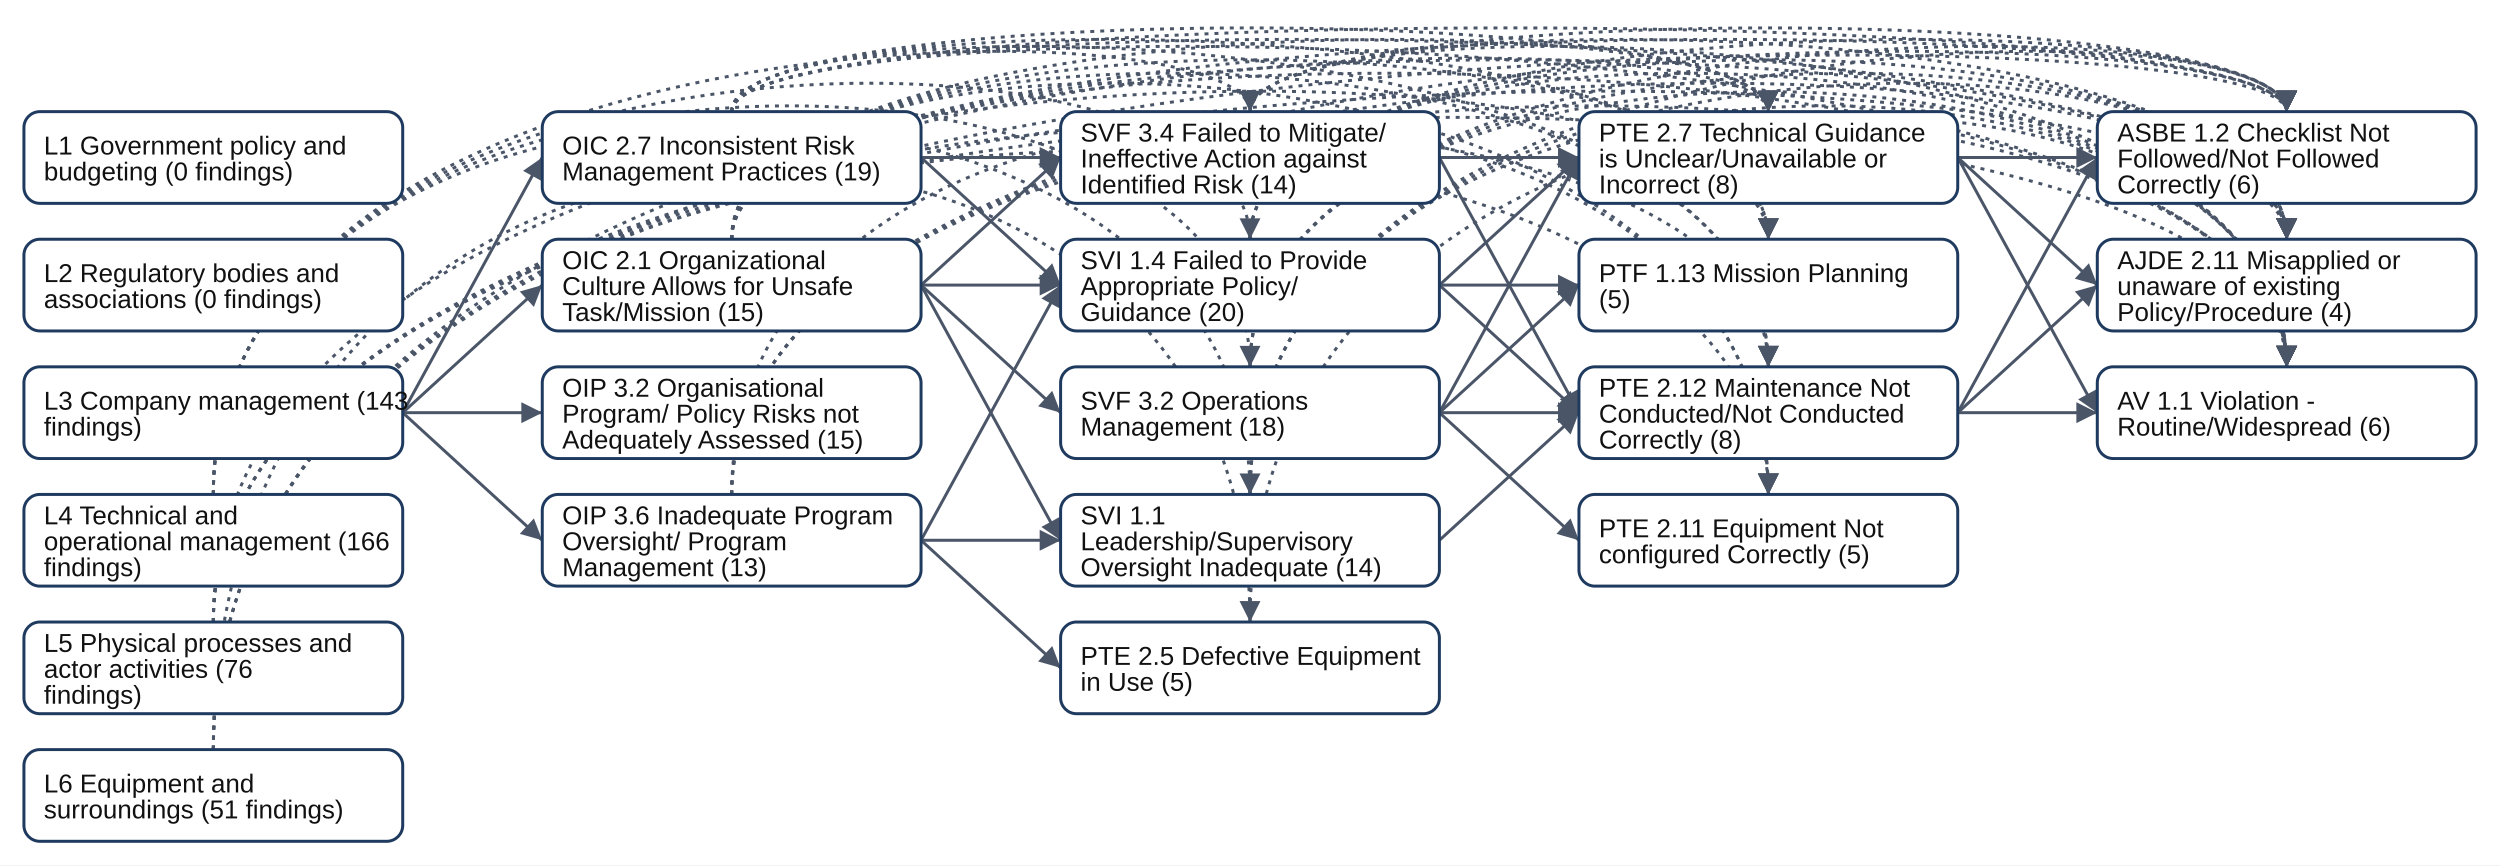
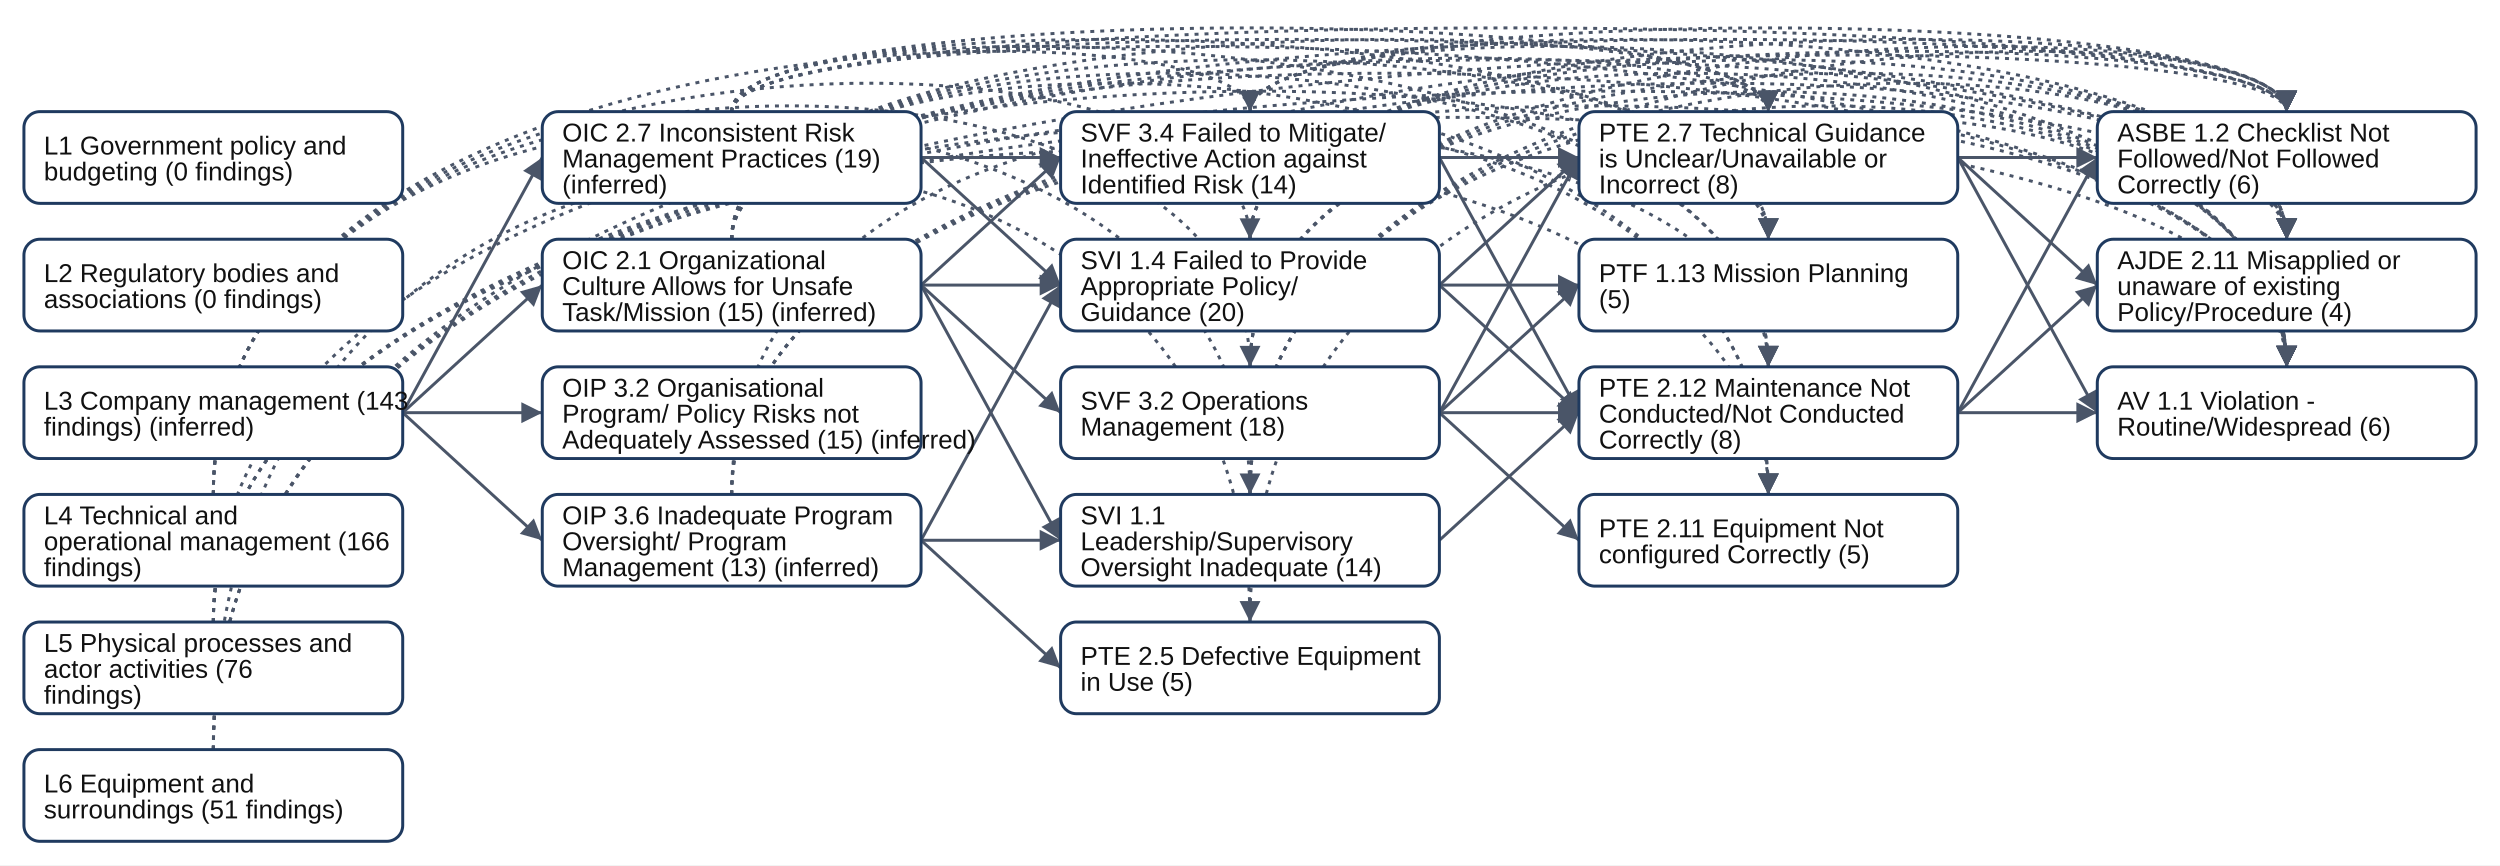
<svg xmlns="http://www.w3.org/2000/svg" class="graph" viewBox="0 0 1254 434" width="1254" height="434" role="group" aria-label="Graph of 22 nodes and 71 links">
  <style>svg{color:#4a5568}.node rect{fill:#fff;stroke:#1f3a5f;stroke-width:1.5}.node text{font-family:Arial,Helvetica,sans-serif;font-size:13px;fill:#111}.edge{fill:none;stroke:#4a5568;stroke-width:1.5}.edge.back{stroke-dasharray:5 4}.edge.skip{stroke-dasharray:2 3}</style>
  <rect width="100%" height="100%" fill="#fff" />
  <defs>
    <marker id="arr-accimap" viewBox="0 0 10 10" refX="10" refY="5" markerWidth="7" markerHeight="7" orient="auto-start-reverse">
      <path d="M0,0 L10,5 L0,10 z" fill="currentColor" />
    </marker>
  </defs>
  <path class="edge" d="M202,207 L272,79" marker-end="url(#arr-accimap)" />
  <path class="edge" d="M202,207 L272,143" marker-end="url(#arr-accimap)" />
  <path class="edge" d="M202,207 L272,207" marker-end="url(#arr-accimap)" />
  <path class="edge" d="M202,207 L272,271" marker-end="url(#arr-accimap)" />
  <path class="edge skip" d="M107,248 C107,0 627,0 627,120" marker-end="url(#arr-accimap)" />
  <path class="edge skip" d="M107,248 C107,0 627,0 627,184" marker-end="url(#arr-accimap)" />
  <path class="edge skip" d="M107,248 C107,0 627,0 627,56" marker-end="url(#arr-accimap)" />
  <path class="edge skip" d="M107,248 C107,0 627,0 627,248" marker-end="url(#arr-accimap)" />
  <path class="edge skip" d="M107,312 C107,0 1147,0 1147,56" marker-end="url(#arr-accimap)" />
  <path class="edge skip" d="M107,312 C107,0 1147,0 1147,184" marker-end="url(#arr-accimap)" />
  <path class="edge skip" d="M107,312 C107,0 887,0 887,120" marker-end="url(#arr-accimap)" />
  <path class="edge skip" d="M107,312 C107,0 1147,0 1147,120" marker-end="url(#arr-accimap)" />
  <path class="edge skip" d="M107,376 C107,0 887,0 887,184" marker-end="url(#arr-accimap)" />
  <path class="edge skip" d="M107,376 C107,0 887,0 887,56" marker-end="url(#arr-accimap)" />
  <path class="edge skip" d="M107,376 C107,0 887,0 887,248" marker-end="url(#arr-accimap)" />
  <path class="edge skip" d="M107,376 C107,0 627,0 627,312" marker-end="url(#arr-accimap)" />
  <path class="edge skip" d="M627,248 C627,0 1147,0 1147,56" marker-end="url(#arr-accimap)" />
  <path class="edge skip" d="M627,120 C627,0 1147,0 1147,56" marker-end="url(#arr-accimap)" />
  <path class="edge" d="M722,143 L792,79" marker-end="url(#arr-accimap)" />
  <path class="edge skip" d="M367,120 C367,0 1147,0 1147,184" marker-end="url(#arr-accimap)" />
  <path class="edge skip" d="M367,56 C367,0 1147,0 1147,120" marker-end="url(#arr-accimap)" />
  <path class="edge skip" d="M367,56 C367,0 1147,0 1147,56" marker-end="url(#arr-accimap)" />
  <path class="edge skip" d="M627,120 C627,0 1147,0 1147,120" marker-end="url(#arr-accimap)" />
  <path class="edge skip" d="M367,120 C367,0 1147,0 1147,56" marker-end="url(#arr-accimap)" />
  <path class="edge" d="M462,143 L532,143" marker-end="url(#arr-accimap)" />
  <path class="edge skip" d="M367,56 C367,0 1147,0 1147,184" marker-end="url(#arr-accimap)" />
  <path class="edge" d="M462,79 L532,143" marker-end="url(#arr-accimap)" />
  <path class="edge" d="M982,207 L1052,207" marker-end="url(#arr-accimap)" />
  <path class="edge" d="M982,79 L1052,79" marker-end="url(#arr-accimap)" />
  <path class="edge skip" d="M627,56 C627,0 1147,0 1147,120" marker-end="url(#arr-accimap)" />
  <path class="edge skip" d="M627,248 C627,0 1147,0 1147,184" marker-end="url(#arr-accimap)" />
  <path class="edge skip" d="M627,120 C627,0 1147,0 1147,184" marker-end="url(#arr-accimap)" />
  <path class="edge skip" d="M367,120 C367,0 887,0 887,56" marker-end="url(#arr-accimap)" />
  <path class="edge" d="M462,79 L532,79" marker-end="url(#arr-accimap)" />
  <path class="edge skip" d="M367,248 C367,0 1147,0 1147,56" marker-end="url(#arr-accimap)" />
  <path class="edge" d="M982,207 L1052,79" marker-end="url(#arr-accimap)" />
  <path class="edge skip" d="M627,56 C627,0 1147,0 1147,56" marker-end="url(#arr-accimap)" />
  <path class="edge" d="M722,79 L792,79" marker-end="url(#arr-accimap)" />
  <path class="edge skip" d="M627,248 C627,0 1147,0 1147,120" marker-end="url(#arr-accimap)" />
  <path class="edge skip" d="M367,120 C367,0 1147,0 1147,120" marker-end="url(#arr-accimap)" />
  <path class="edge skip" d="M367,120 C367,0 887,0 887,248" marker-end="url(#arr-accimap)" />
  <path class="edge" d="M462,143 L532,207" marker-end="url(#arr-accimap)" />
  <path class="edge skip" d="M367,56 C367,0 887,0 887,184" marker-end="url(#arr-accimap)" />
  <path class="edge skip" d="M367,56 C367,0 887,0 887,56" marker-end="url(#arr-accimap)" />
  <path class="edge skip" d="M367,248 C367,0 1147,0 1147,120" marker-end="url(#arr-accimap)" />
  <path class="edge skip" d="M367,248 C367,0 1147,0 1147,184" marker-end="url(#arr-accimap)" />
  <path class="edge" d="M982,207 L1052,143" marker-end="url(#arr-accimap)" />
  <path class="edge" d="M982,79 L1052,207" marker-end="url(#arr-accimap)" />
  <path class="edge skip" d="M627,184 C627,0 1147,0 1147,120" marker-end="url(#arr-accimap)" />
  <path class="edge skip" d="M627,184 C627,0 1147,0 1147,56" marker-end="url(#arr-accimap)" />
  <path class="edge" d="M722,207 L792,271" marker-end="url(#arr-accimap)" />
  <path class="edge" d="M722,207 L792,79" marker-end="url(#arr-accimap)" />
  <path class="edge skip" d="M627,56 C627,0 1147,0 1147,184" marker-end="url(#arr-accimap)" />
  <path class="edge" d="M722,79 L792,207" marker-end="url(#arr-accimap)" />
  <path class="edge" d="M722,271 L792,207" marker-end="url(#arr-accimap)" />
  <path class="edge skip" d="M367,120 C367,0 887,0 887,184" marker-end="url(#arr-accimap)" />
  <path class="edge skip" d="M367,120 C367,0 887,0 887,120" marker-end="url(#arr-accimap)" />
  <path class="edge" d="M462,143 L532,79" marker-end="url(#arr-accimap)" />
  <path class="edge" d="M462,143 L532,271" marker-end="url(#arr-accimap)" />
  <path class="edge skip" d="M367,56 C367,0 887,0 887,120" marker-end="url(#arr-accimap)" />
  <path class="edge skip" d="M367,248 C367,0 887,0 887,248" marker-end="url(#arr-accimap)" />
  <path class="edge" d="M462,271 L532,335" marker-end="url(#arr-accimap)" />
  <path class="edge" d="M462,271 L532,271" marker-end="url(#arr-accimap)" />
  <path class="edge" d="M462,271 L532,143" marker-end="url(#arr-accimap)" />
  <path class="edge skip" d="M627,312 C627,0 1147,0 1147,184" marker-end="url(#arr-accimap)" />
  <path class="edge" d="M982,79 L1052,143" marker-end="url(#arr-accimap)" />
  <path class="edge skip" d="M627,184 C627,0 1147,0 1147,184" marker-end="url(#arr-accimap)" />
  <path class="edge" d="M722,207 L792,207" marker-end="url(#arr-accimap)" />
  <path class="edge" d="M722,207 L792,143" marker-end="url(#arr-accimap)" />
  <path class="edge" d="M722,143 L792,207" marker-end="url(#arr-accimap)" />
  <path class="edge" d="M722,143 L792,143" marker-end="url(#arr-accimap)" />
  <g class="node" tabindex="0" role="img" aria-label="L1 Government policy and budgeting (0 findings)" transform="translate(12,56)">
    <rect width="190" height="46" rx="8" />
    <text font-size="11">
      <tspan x="10" y="21.5">L1 Government policy and </tspan>
      <tspan x="10" y="34.5">budgeting (0 findings)</tspan>
    </text>
  </g>
  <g class="node" tabindex="0" role="img" aria-label="L2 Regulatory bodies and associations (0 findings)" transform="translate(12,120)">
    <rect width="190" height="46" rx="8" />
    <text font-size="11">
      <tspan x="10" y="21.5">L2 Regulatory bodies and </tspan>
      <tspan x="10" y="34.5">associations (0 findings)</tspan>
    </text>
  </g>
-   <g class="node" tabindex="0" role="img" aria-label="L3 Company management (143 findings)" transform="translate(12,184)">
+   <g class="node" tabindex="0" role="img" aria-label="L3 Company management (143 findings) (inferred)" transform="translate(12,184)">
    <rect width="190" height="46" rx="8" />
    <text font-size="11">
      <tspan x="10" y="21.5">L3 Company management (143 </tspan>
-       <tspan x="10" y="34.5">findings)</tspan>
-     </text>
-   </g>
-   <g class="node" tabindex="0" role="img" aria-label="OIC 2.7 Inconsistent Risk Management Practices (19)" transform="translate(272,56)">
-     <rect width="190" height="46" rx="8" />
-     <text font-size="11">
-       <tspan x="10" y="21.5">OIC 2.7 Inconsistent Risk </tspan>
-       <tspan x="10" y="34.5">Management Practices (19)</tspan>
-     </text>
-   </g>
-   <g class="node" tabindex="0" role="img" aria-label="OIC 2.1 Organizational Culture Allows for Unsafe Task/Mission (15)" transform="translate(272,120)">
+       <tspan x="10" y="34.5">findings) (inferred)</tspan>
+     </text>
+   </g>
+   <g class="node" tabindex="0" role="img" aria-label="OIC 2.7 Inconsistent Risk Management Practices (19) (inferred)" transform="translate(272,56)">
+     <rect width="190" height="46" rx="8" />
+     <text font-size="11">
+       <tspan x="10" y="15">OIC 2.7 Inconsistent Risk </tspan>
+       <tspan x="10" y="28">Management Practices (19) </tspan>
+       <tspan x="10" y="41">(inferred)</tspan>
+     </text>
+   </g>
+   <g class="node" tabindex="0" role="img" aria-label="OIC 2.1 Organizational Culture Allows for Unsafe Task/Mission (15) (inferred)" transform="translate(272,120)">
    <rect width="190" height="46" rx="8" />
    <text font-size="11">
      <tspan x="10" y="15">OIC 2.1 Organizational </tspan>
      <tspan x="10" y="28">Culture Allows for Unsafe </tspan>
-       <tspan x="10" y="41">Task/Mission (15)</tspan>
-     </text>
-   </g>
-   <g class="node" tabindex="0" role="img" aria-label="OIP 3.2 Organisational Program/ Policy Risks not Adequately Assessed (15)" transform="translate(272,184)">
+       <tspan x="10" y="41">Task/Mission (15) (inferred)</tspan>
+     </text>
+   </g>
+   <g class="node" tabindex="0" role="img" aria-label="OIP 3.2 Organisational Program/ Policy Risks not Adequately Assessed (15) (inferred)" transform="translate(272,184)">
    <rect width="190" height="46" rx="8" />
    <text font-size="11">
      <tspan x="10" y="15">OIP 3.2 Organisational </tspan>
      <tspan x="10" y="28">Program/ Policy Risks not </tspan>
-       <tspan x="10" y="41">Adequately Assessed (15)</tspan>
-     </text>
-   </g>
-   <g class="node" tabindex="0" role="img" aria-label="OIP 3.6 Inadequate Program Oversight/ Program Management (13)" transform="translate(272,248)">
+       <tspan x="10" y="41" textLength="170" lengthAdjust="spacingAndGlyphs">Adequately Assessed (15) (inferred)</tspan>
+     </text>
+   </g>
+   <g class="node" tabindex="0" role="img" aria-label="OIP 3.6 Inadequate Program Oversight/ Program Management (13) (inferred)" transform="translate(272,248)">
    <rect width="190" height="46" rx="8" />
    <text font-size="11">
      <tspan x="10" y="15">OIP 3.6 Inadequate Program </tspan>
      <tspan x="10" y="28">Oversight/ Program </tspan>
-       <tspan x="10" y="41">Management (13)</tspan>
+       <tspan x="10" y="41">Management (13) (inferred)</tspan>
    </text>
  </g>
  <g class="node" tabindex="0" role="img" aria-label="L4 Technical and operational management (166 findings)" transform="translate(12,248)">
    <rect width="190" height="46" rx="8" />
    <text font-size="11">
      <tspan x="10" y="15">L4 Technical and </tspan>
      <tspan x="10" y="28">operational management (166 </tspan>
      <tspan x="10" y="41">findings)</tspan>
    </text>
  </g>
  <g class="node" tabindex="0" role="img" aria-label="SVI 1.4 Failed to Provide Appropriate Policy/ Guidance (20)" transform="translate(532,120)">
    <rect width="190" height="46" rx="8" />
    <text font-size="11">
      <tspan x="10" y="15">SVI 1.4 Failed to Provide </tspan>
      <tspan x="10" y="28">Appropriate Policy/ </tspan>
      <tspan x="10" y="41">Guidance (20)</tspan>
    </text>
  </g>
  <g class="node" tabindex="0" role="img" aria-label="SVF 3.2 Operations Management (18)" transform="translate(532,184)">
    <rect width="190" height="46" rx="8" />
    <text font-size="11">
      <tspan x="10" y="21.5">SVF 3.2 Operations </tspan>
      <tspan x="10" y="34.5">Management (18)</tspan>
    </text>
  </g>
  <g class="node" tabindex="0" role="img" aria-label="SVF 3.4 Failed to Mitigate/ Ineffective Action against Identified Risk (14)" transform="translate(532,56)">
    <rect width="190" height="46" rx="8" />
    <text font-size="11">
      <tspan x="10" y="15">SVF 3.4 Failed to Mitigate/ </tspan>
      <tspan x="10" y="28">Ineffective Action against </tspan>
      <tspan x="10" y="41">Identified Risk (14)</tspan>
    </text>
  </g>
  <g class="node" tabindex="0" role="img" aria-label="SVI 1.1 Leadership/Supervisory Oversight Inadequate (14)" transform="translate(532,248)">
    <rect width="190" height="46" rx="8" />
    <text font-size="11">
      <tspan x="10" y="15">SVI 1.1 </tspan>
      <tspan x="10" y="28">Leadership/Supervisory </tspan>
      <tspan x="10" y="41">Oversight Inadequate (14)</tspan>
    </text>
  </g>
  <g class="node" tabindex="0" role="img" aria-label="L5 Physical processes and actor activities (76 findings)" transform="translate(12,312)">
    <rect width="190" height="46" rx="8" />
    <text font-size="11">
      <tspan x="10" y="15">L5 Physical processes and </tspan>
      <tspan x="10" y="28">actor activities (76 </tspan>
      <tspan x="10" y="41">findings)</tspan>
    </text>
  </g>
  <g class="node" tabindex="0" role="img" aria-label="ASBE 1.2 Checklist Not Followed/Not Followed Correctly (6)" transform="translate(1052,56)">
    <rect width="190" height="46" rx="8" />
    <text font-size="11">
      <tspan x="10" y="15">ASBE 1.2 Checklist Not </tspan>
      <tspan x="10" y="28">Followed/Not Followed </tspan>
      <tspan x="10" y="41">Correctly (6)</tspan>
    </text>
  </g>
  <g class="node" tabindex="0" role="img" aria-label="AV 1.1 Violation - Routine/Widespread (6)" transform="translate(1052,184)">
    <rect width="190" height="46" rx="8" />
    <text font-size="11">
      <tspan x="10" y="21.5">AV 1.1 Violation - </tspan>
      <tspan x="10" y="34.5">Routine/Widespread (6)</tspan>
    </text>
  </g>
  <g class="node" tabindex="0" role="img" aria-label="PTF 1.13 Mission Planning (5)" transform="translate(792,120)">
    <rect width="190" height="46" rx="8" />
    <text font-size="11">
      <tspan x="10" y="21.5">PTF 1.13 Mission Planning </tspan>
      <tspan x="10" y="34.5">(5)</tspan>
    </text>
  </g>
  <g class="node" tabindex="0" role="img" aria-label="AJDE 2.11 Misapplied or unaware of existing Policy/Procedure (4)" transform="translate(1052,120)">
    <rect width="190" height="46" rx="8" />
    <text font-size="11">
      <tspan x="10" y="15">AJDE 2.11 Misapplied or </tspan>
      <tspan x="10" y="28">unaware of existing </tspan>
      <tspan x="10" y="41">Policy/Procedure (4)</tspan>
    </text>
  </g>
  <g class="node" tabindex="0" role="img" aria-label="L6 Equipment and surroundings (51 findings)" transform="translate(12,376)">
    <rect width="190" height="46" rx="8" />
    <text font-size="11">
      <tspan x="10" y="21.5">L6 Equipment and </tspan>
      <tspan x="10" y="34.5">surroundings (51 findings)</tspan>
    </text>
  </g>
  <g class="node" tabindex="0" role="img" aria-label="PTE 2.12 Maintenance Not Conducted/Not Conducted Correctly (8)" transform="translate(792,184)">
    <rect width="190" height="46" rx="8" />
    <text font-size="11">
      <tspan x="10" y="15">PTE 2.12 Maintenance Not </tspan>
      <tspan x="10" y="28">Conducted/Not Conducted </tspan>
      <tspan x="10" y="41">Correctly (8)</tspan>
    </text>
  </g>
  <g class="node" tabindex="0" role="img" aria-label="PTE 2.7 Technical Guidance is Unclear/Unavailable or Incorrect (8)" transform="translate(792,56)">
    <rect width="190" height="46" rx="8" />
    <text font-size="11">
      <tspan x="10" y="15">PTE 2.7 Technical Guidance </tspan>
      <tspan x="10" y="28">is Unclear/Unavailable or </tspan>
      <tspan x="10" y="41">Incorrect (8)</tspan>
    </text>
  </g>
  <g class="node" tabindex="0" role="img" aria-label="PTE 2.11 Equipment Not configured Correctly (5)" transform="translate(792,248)">
    <rect width="190" height="46" rx="8" />
    <text font-size="11">
      <tspan x="10" y="21.5">PTE 2.11 Equipment Not </tspan>
      <tspan x="10" y="34.5">configured Correctly (5)</tspan>
    </text>
  </g>
  <g class="node" tabindex="0" role="img" aria-label="PTE 2.5 Defective Equipment in Use (5)" transform="translate(532,312)">
    <rect width="190" height="46" rx="8" />
    <text font-size="11">
      <tspan x="10" y="21.5">PTE 2.5 Defective Equipment </tspan>
      <tspan x="10" y="34.5">in Use (5)</tspan>
    </text>
  </g>
</svg>
